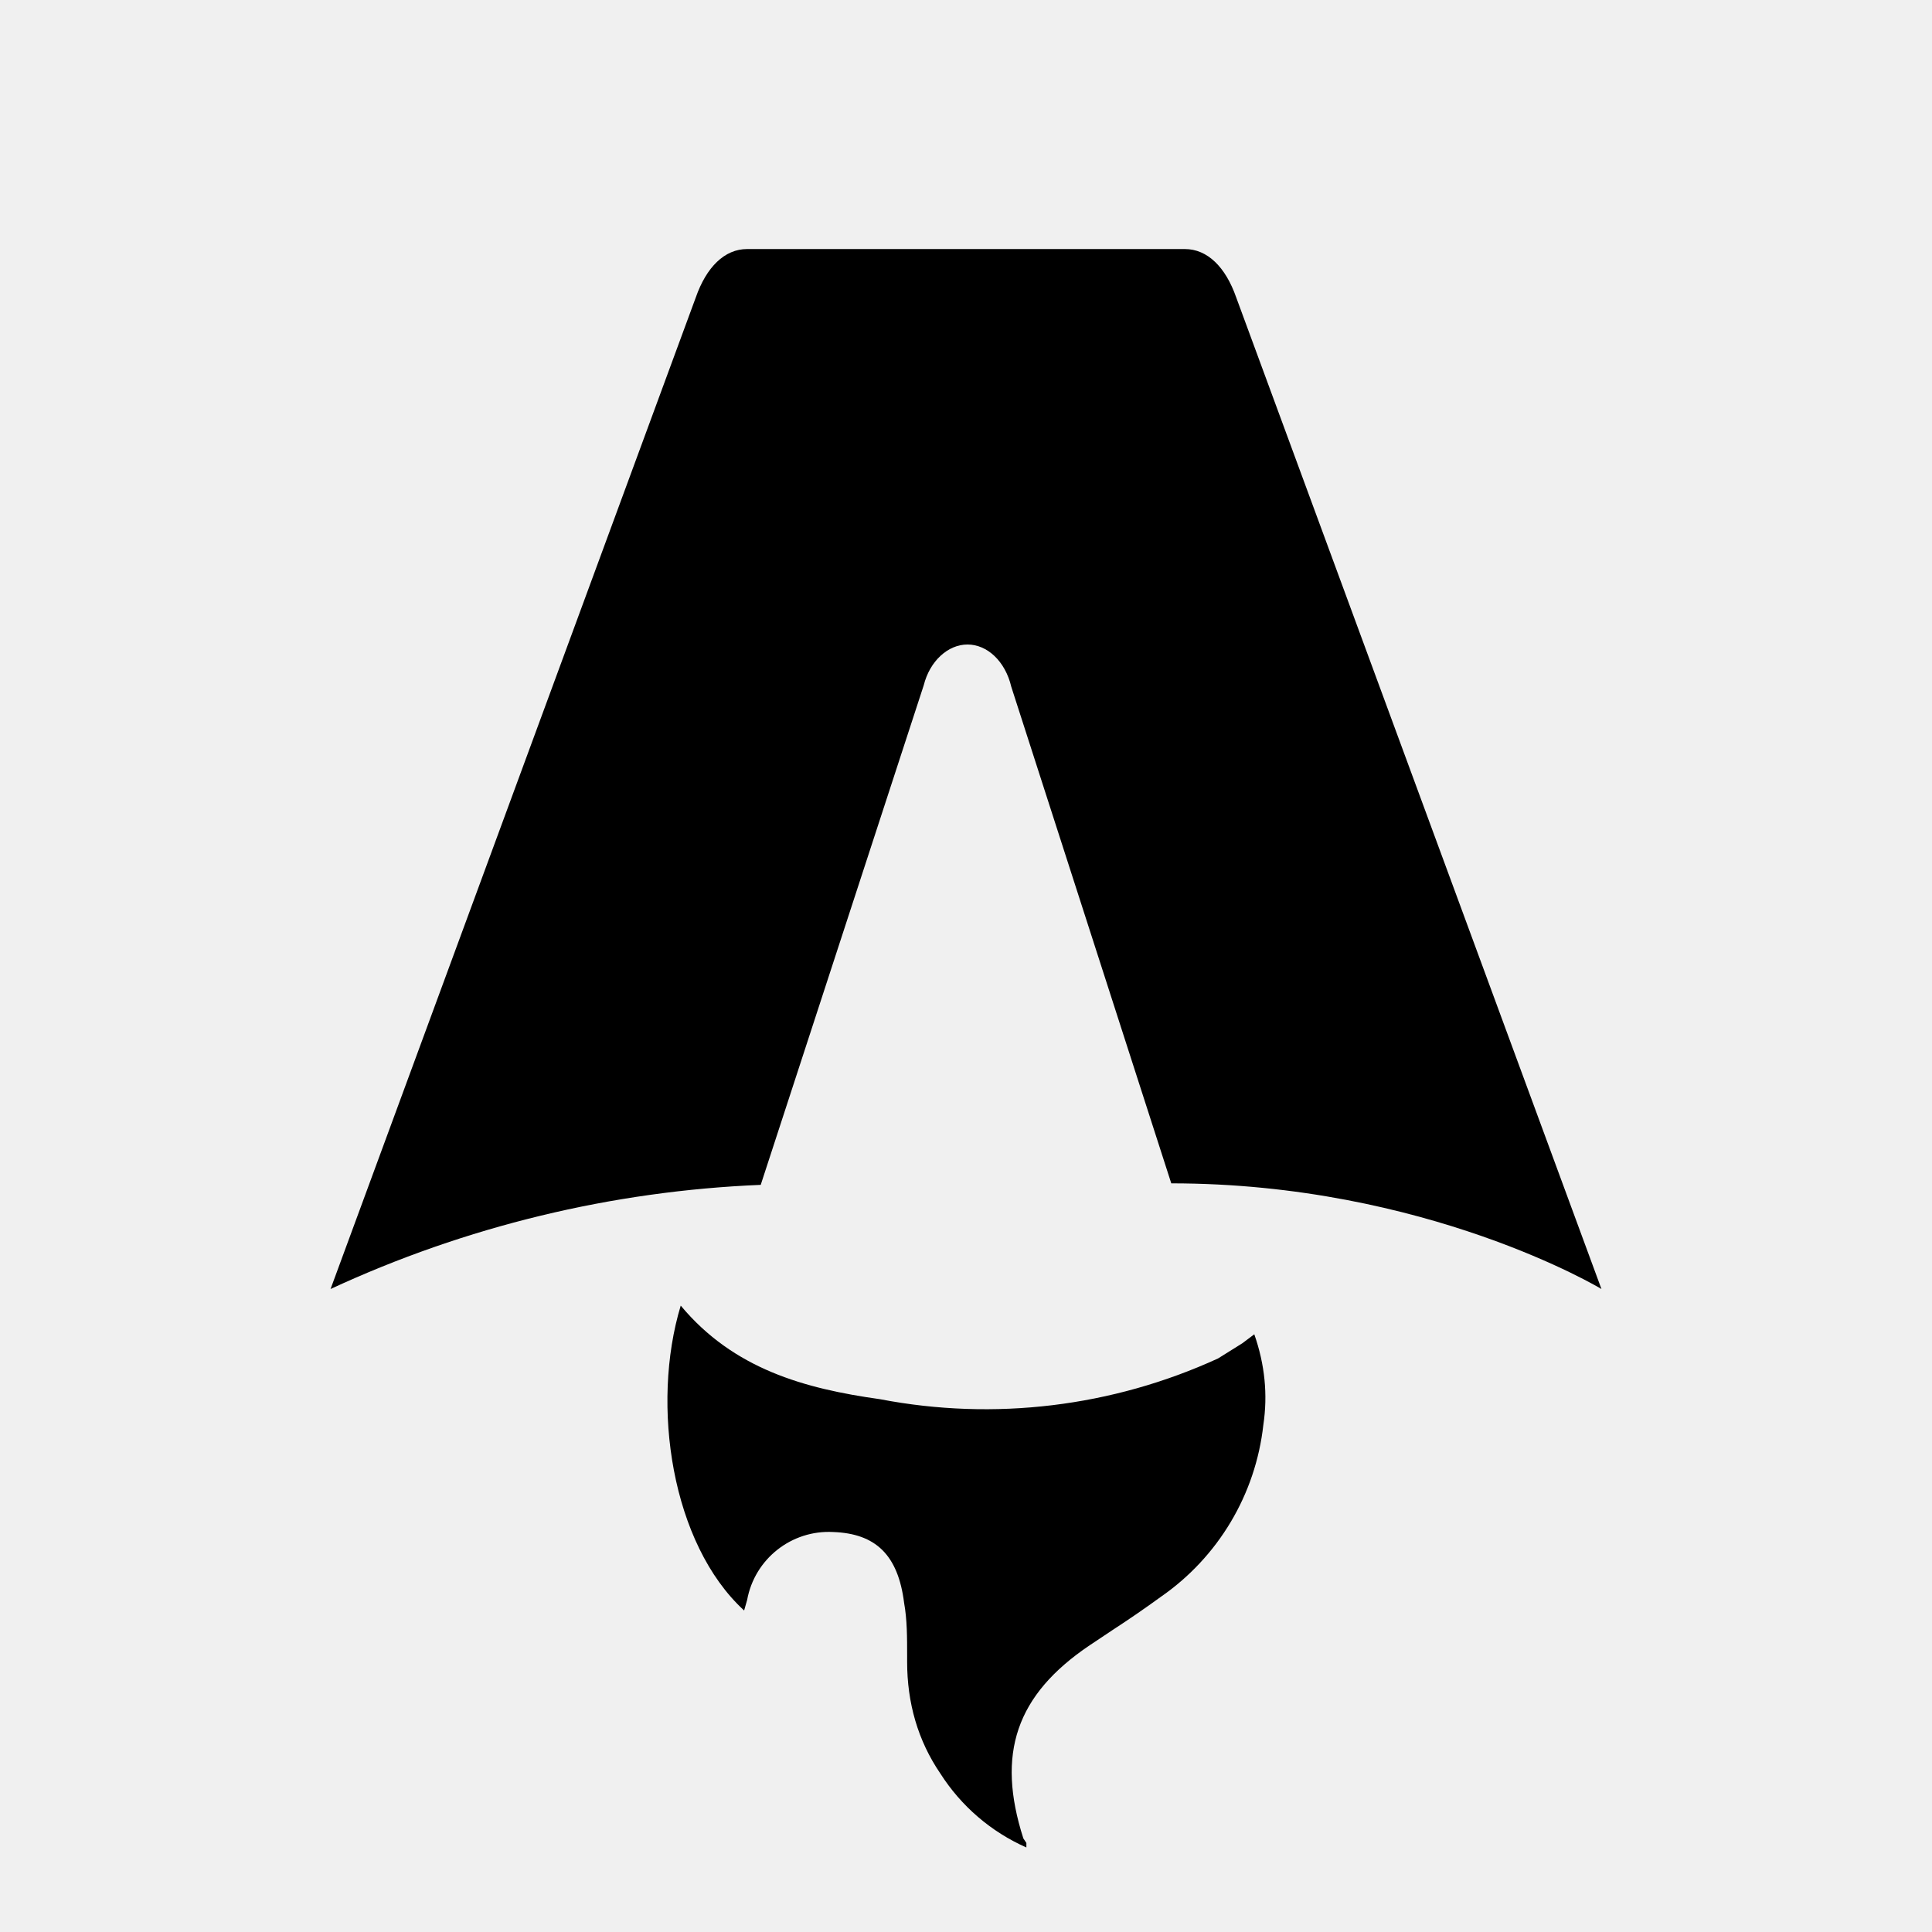
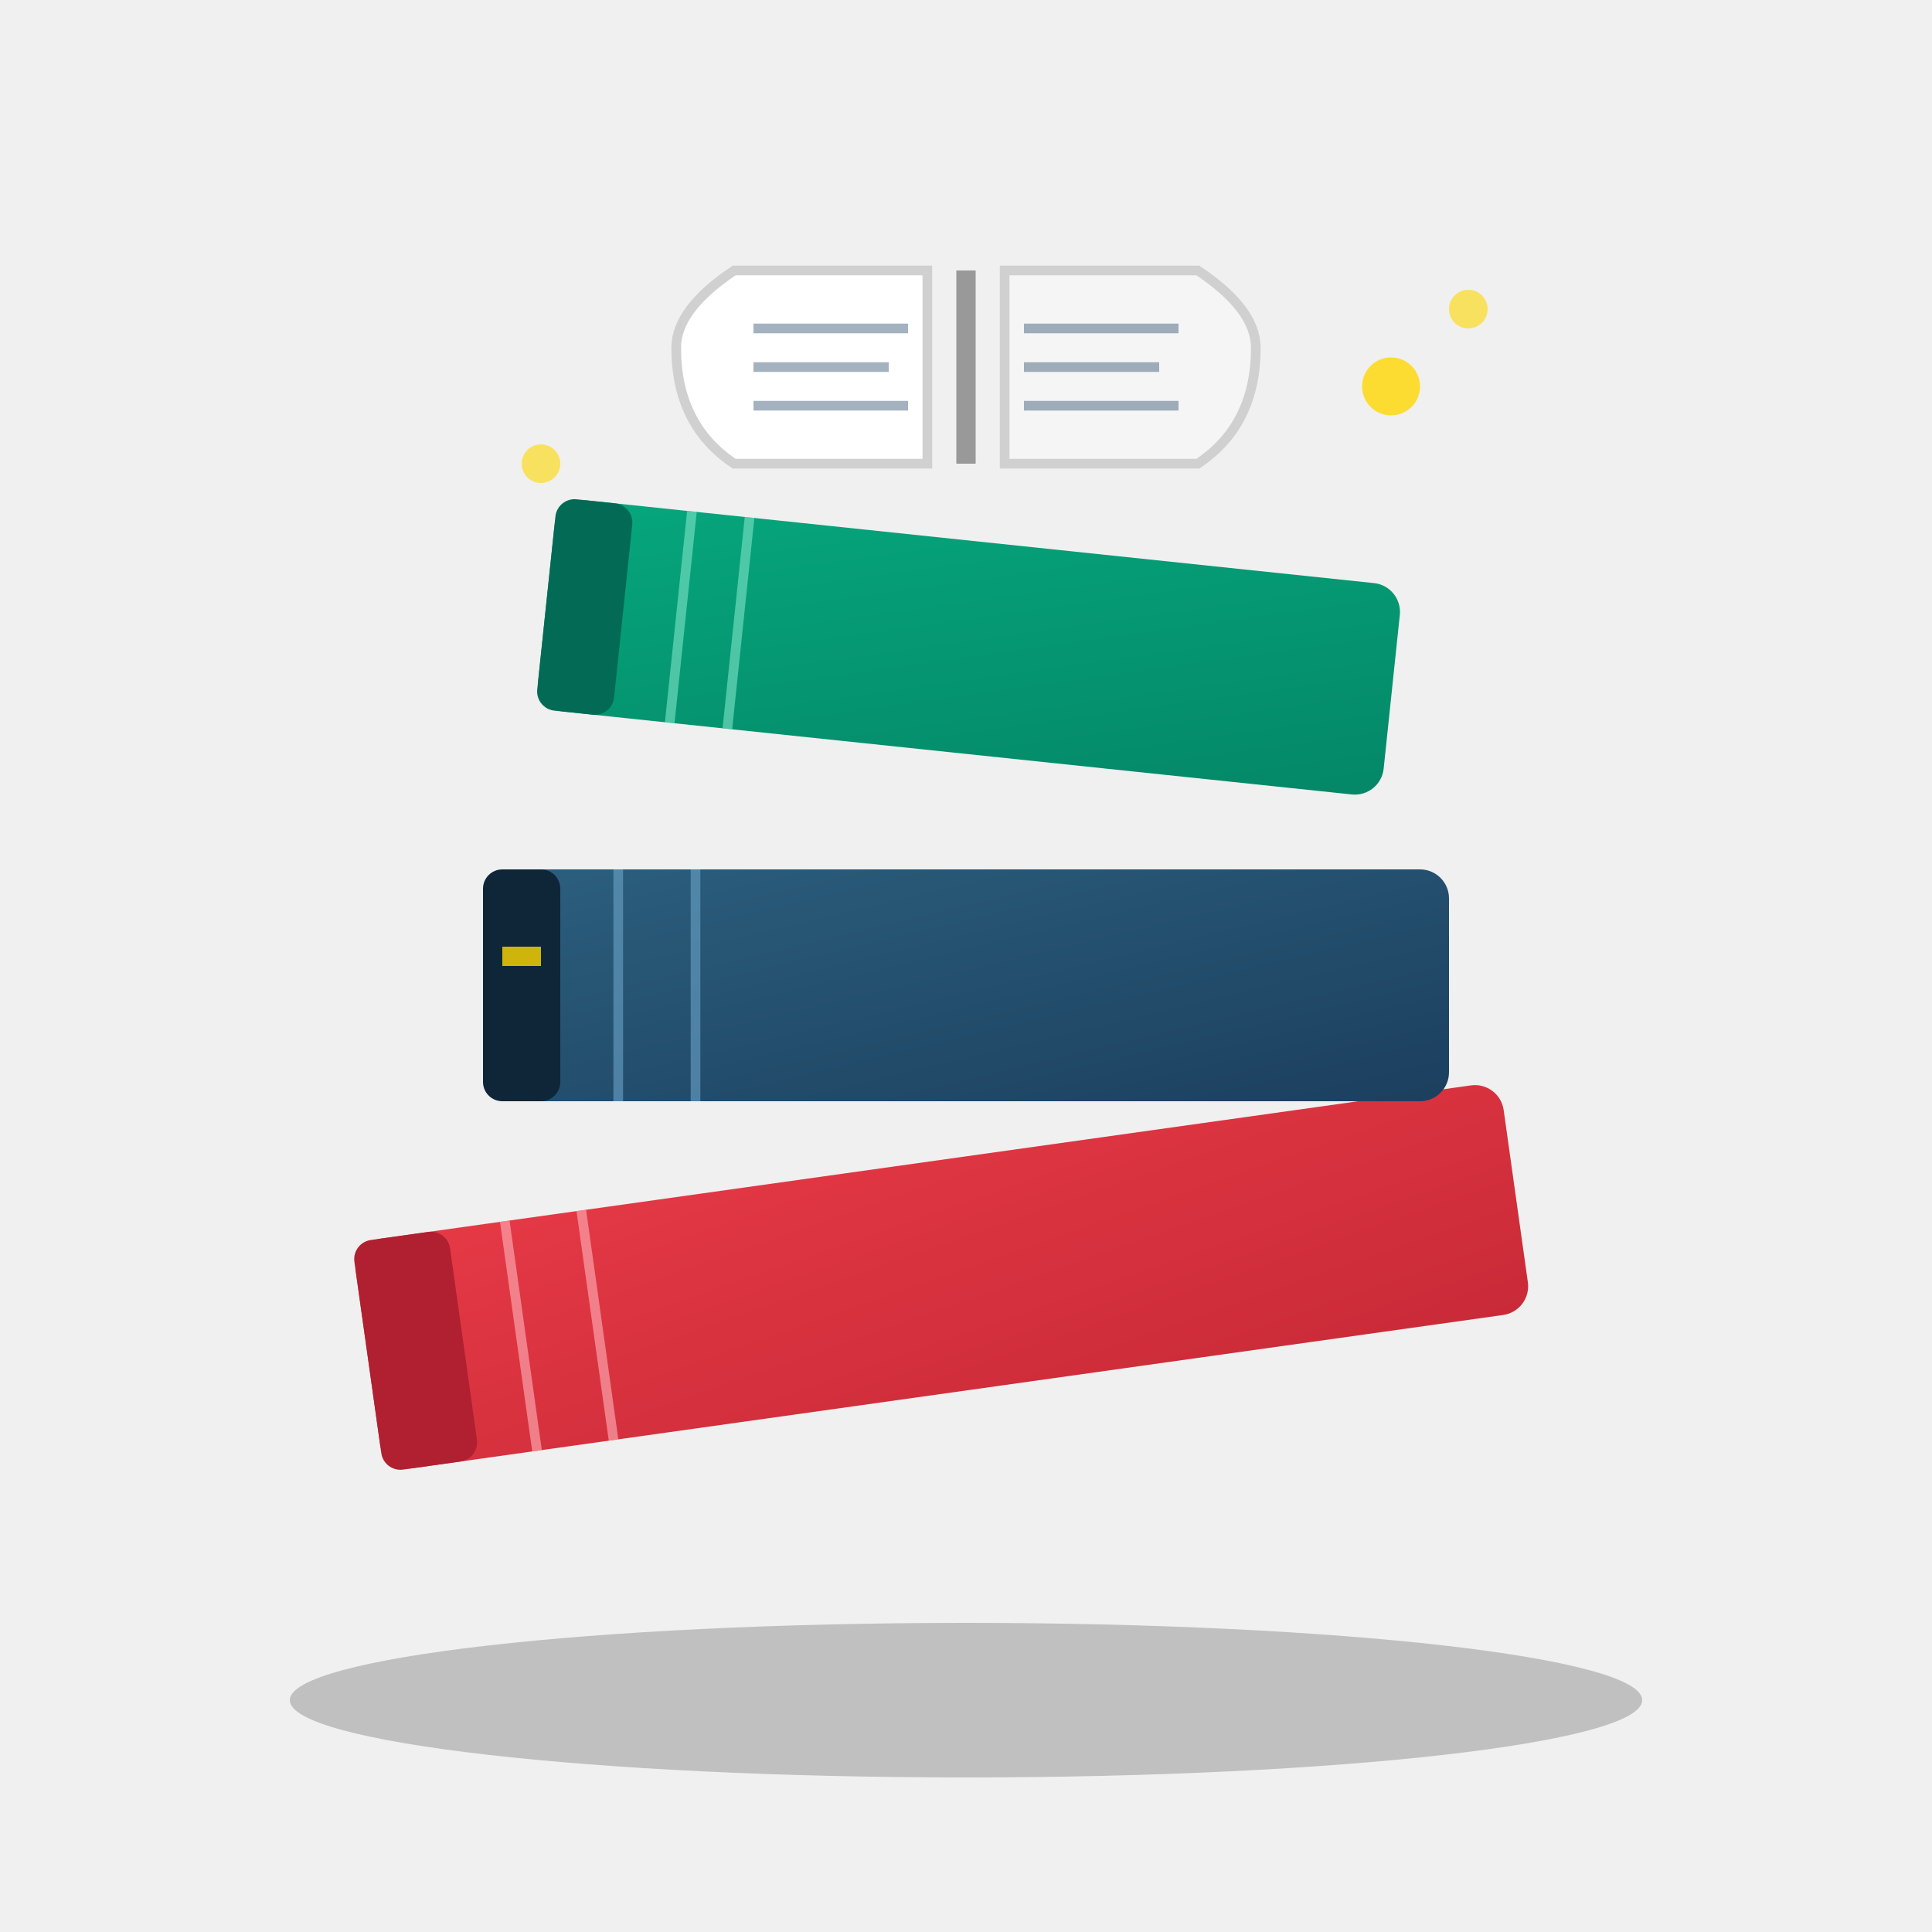
- <svg xmlns="http://www.w3.org/2000/svg" fill="none" viewBox="0 0 128 128">
-   <path d="M50.4 78.5a75.1 75.1 0 0 0-28.5 6.9l24.2-65.7c.7-2 1.9-3.2 3.4-3.2h29c1.5 0 2.7 1.2 3.4 3.2l24.2 65.7s-11.6-7-28.5-7L67 45.5c-.4-1.7-1.6-2.8-2.9-2.8-1.3 0-2.5 1.1-2.9 2.7L50.4 78.5Zm-1.1 28.2Zm-4.2-20.2c-2 6.6-.6 15.8 4.2 20.2a17.5 17.5 0 0 1 .2-.7 5.5 5.5 0 0 1 5.7-4.5c2.8.1 4.3 1.5 4.7 4.7.2 1.1.2 2.3.2 3.5v.4c0 2.7.7 5.2 2.2 7.4a13 13 0 0 0 5.7 4.9v-.3l-.2-.3c-1.8-5.6-.5-9.5 4.4-12.8l1.5-1a73 73 0 0 0 3.2-2.2 16 16 0 0 0 6.8-11.4c.3-2 .1-4-.6-6l-.8.6-1.6 1a37 37 0 0 1-22.4 2.7c-5-.7-9.7-2-13.2-6.2Z" />
-   <style>
-         path { fill: #000; }
-         @media (prefers-color-scheme: dark) {
-             path { fill: #FFF; }
-         }
-     </style>
+ <svg xmlns="http://www.w3.org/2000/svg" viewBox="0 0 100 100">
+   <defs>
+     <linearGradient id="book1Gradient" x1="0%" y1="0%" x2="100%" y2="100%">
+       <stop offset="0%" style="stop-color:#E63946;stop-opacity:1" />
+       <stop offset="100%" style="stop-color:#C92A37;stop-opacity:1" />
+     </linearGradient>
+     <linearGradient id="book2Gradient" x1="0%" y1="0%" x2="100%" y2="100%">
+       <stop offset="0%" style="stop-color:#2C5F7E;stop-opacity:1" />
+       <stop offset="100%" style="stop-color:#1C3F5E;stop-opacity:1" />
+     </linearGradient>
+     <linearGradient id="book3Gradient" x1="0%" y1="0%" x2="100%" y2="100%">
+       <stop offset="0%" style="stop-color:#06A77D;stop-opacity:1" />
+       <stop offset="100%" style="stop-color:#048767;stop-opacity:1" />
+     </linearGradient>
+   </defs>
+   <ellipse cx="50" cy="88" rx="35" ry="4" fill="#000000" opacity="0.2" />
+   <g transform="rotate(-8 50 75)">
+     <rect x="20" y="60" width="60" height="12" rx="1.5" fill="url(#book1Gradient)" />
+     <rect x="20" y="60" width="5" height="12" rx="1" fill="#B02030" />
+     <line x1="28" y1="60" x2="28" y2="72" stroke="#FFB3BA" stroke-width="0.5" opacity="0.6" />
+     <line x1="32" y1="60" x2="32" y2="72" stroke="#FFB3BA" stroke-width="0.5" opacity="0.6" />
+   </g>
+   <g>
+     <rect x="25" y="45" width="50" height="12" rx="1.5" fill="url(#book2Gradient)" />
+     <rect x="25" y="45" width="4" height="12" rx="1" fill="#0F2638" />
+     <line x1="32" y1="45" x2="32" y2="57" stroke="#6BA3C8" stroke-width="0.5" opacity="0.6" />
+     <line x1="36" y1="45" x2="36" y2="57" stroke="#6BA3C8" stroke-width="0.5" opacity="0.6" />
+     <rect x="26" y="49" width="2" height="1" fill="#FFD700" opacity="0.8" />
+   </g>
+   <g transform="rotate(6 50 35)">
+     <rect x="28" y="28" width="44" height="11" rx="1.5" fill="url(#book3Gradient)" />
+     <rect x="28" y="28" width="4" height="11" rx="1" fill="#036B55" />
+     <line x1="35" y1="28" x2="35" y2="39" stroke="#7FE5C8" stroke-width="0.5" opacity="0.6" />
+     <line x1="38" y1="28" x2="38" y2="39" stroke="#7FE5C8" stroke-width="0.5" opacity="0.6" />
+   </g>
+   <g>
+     <path d="M 35 18 Q 35 22 38 24 L 48 24 L 48 14 L 38 14 Q 35 16 35 18 Z" fill="#FFFFFF" stroke="#D0D0D0" stroke-width="0.5" />
+     <path d="M 52 24 L 62 24 Q 65 22 65 18 Q 65 16 62 14 L 52 14 Z" fill="#F5F5F5" stroke="#D0D0D0" stroke-width="0.5" />
+     <line x1="50" y1="14" x2="50" y2="24" stroke="#999" stroke-width="1" />
+     <line x1="39" y1="17" x2="47" y2="17" stroke="#1C3F5E" stroke-width="0.5" opacity="0.4" />
+     <line x1="39" y1="19" x2="46" y2="19" stroke="#1C3F5E" stroke-width="0.5" opacity="0.4" />
+     <line x1="39" y1="21" x2="47" y2="21" stroke="#1C3F5E" stroke-width="0.5" opacity="0.4" />
+     <line x1="53" y1="17" x2="61" y2="17" stroke="#1C3F5E" stroke-width="0.5" opacity="0.4" />
+     <line x1="53" y1="19" x2="60" y2="19" stroke="#1C3F5E" stroke-width="0.5" opacity="0.4" />
+     <line x1="53" y1="21" x2="61" y2="21" stroke="#1C3F5E" stroke-width="0.5" opacity="0.4" />
+   </g>
+   <circle cx="72" cy="20" r="1.5" fill="#FFD700" opacity="0.8" />
+   <circle cx="76" cy="16" r="1" fill="#FFD700" opacity="0.6" />
+   <circle cx="28" cy="24" r="1" fill="#FFD700" opacity="0.6" />
</svg>
